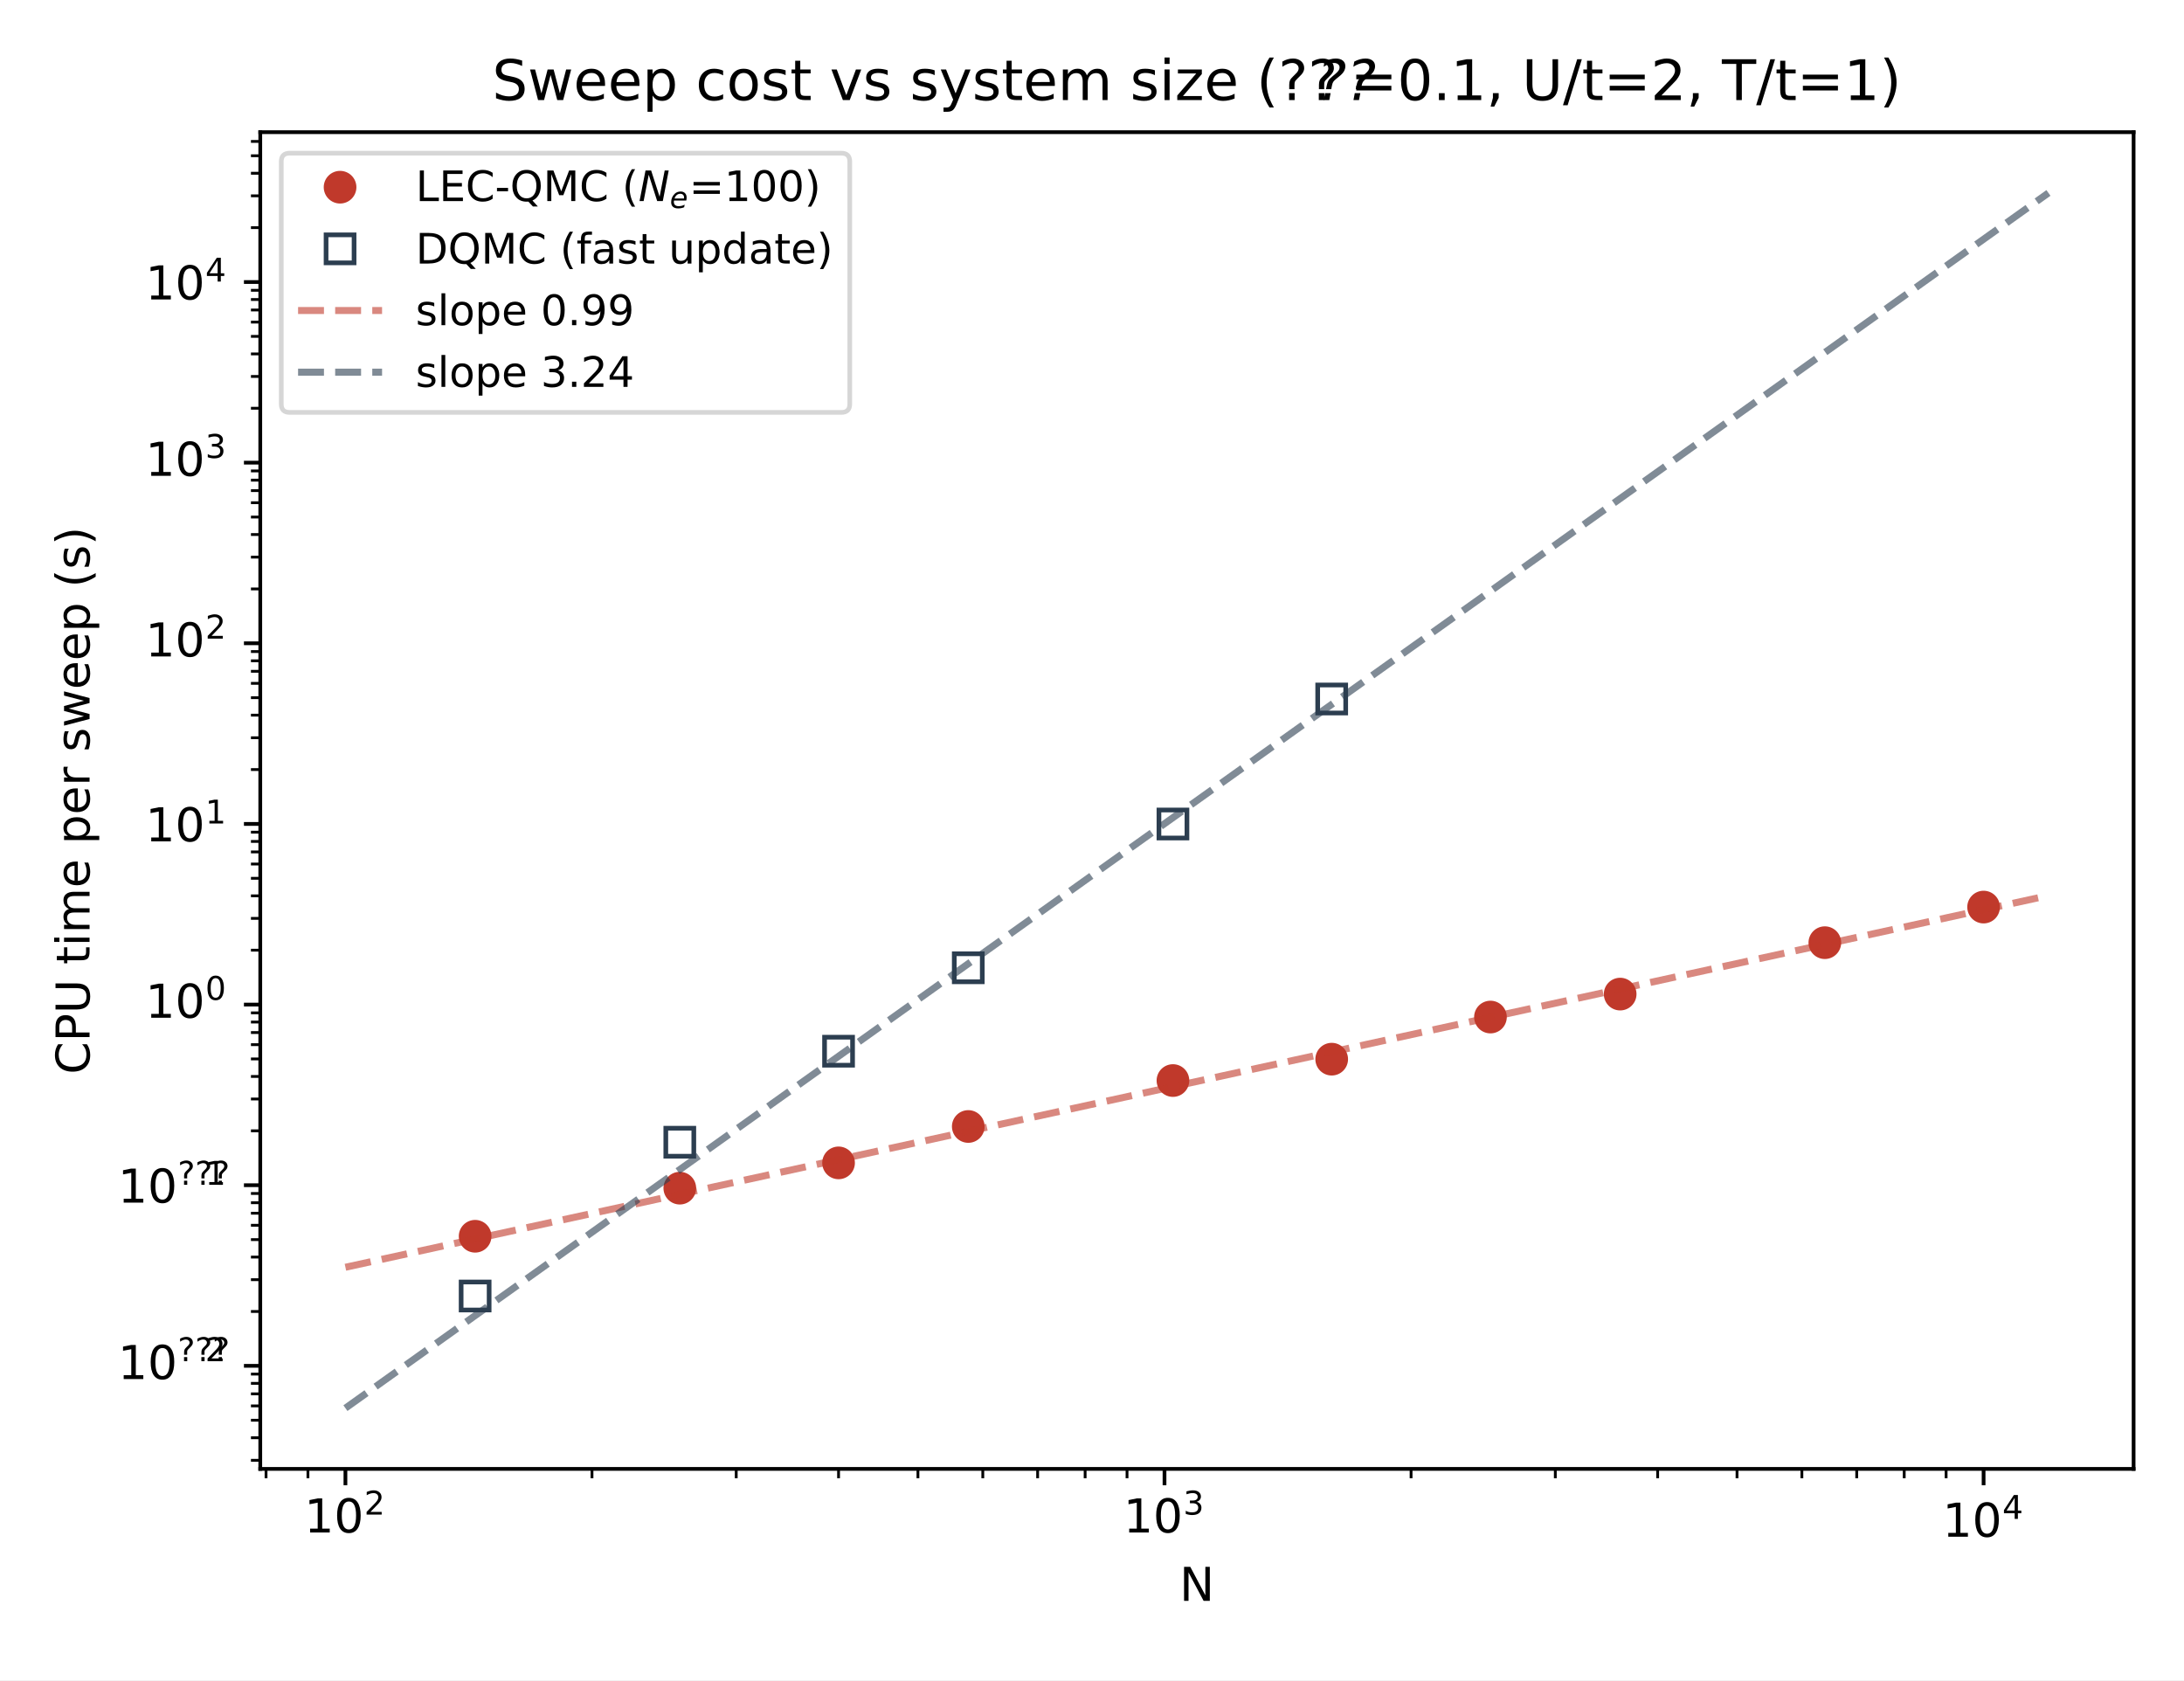
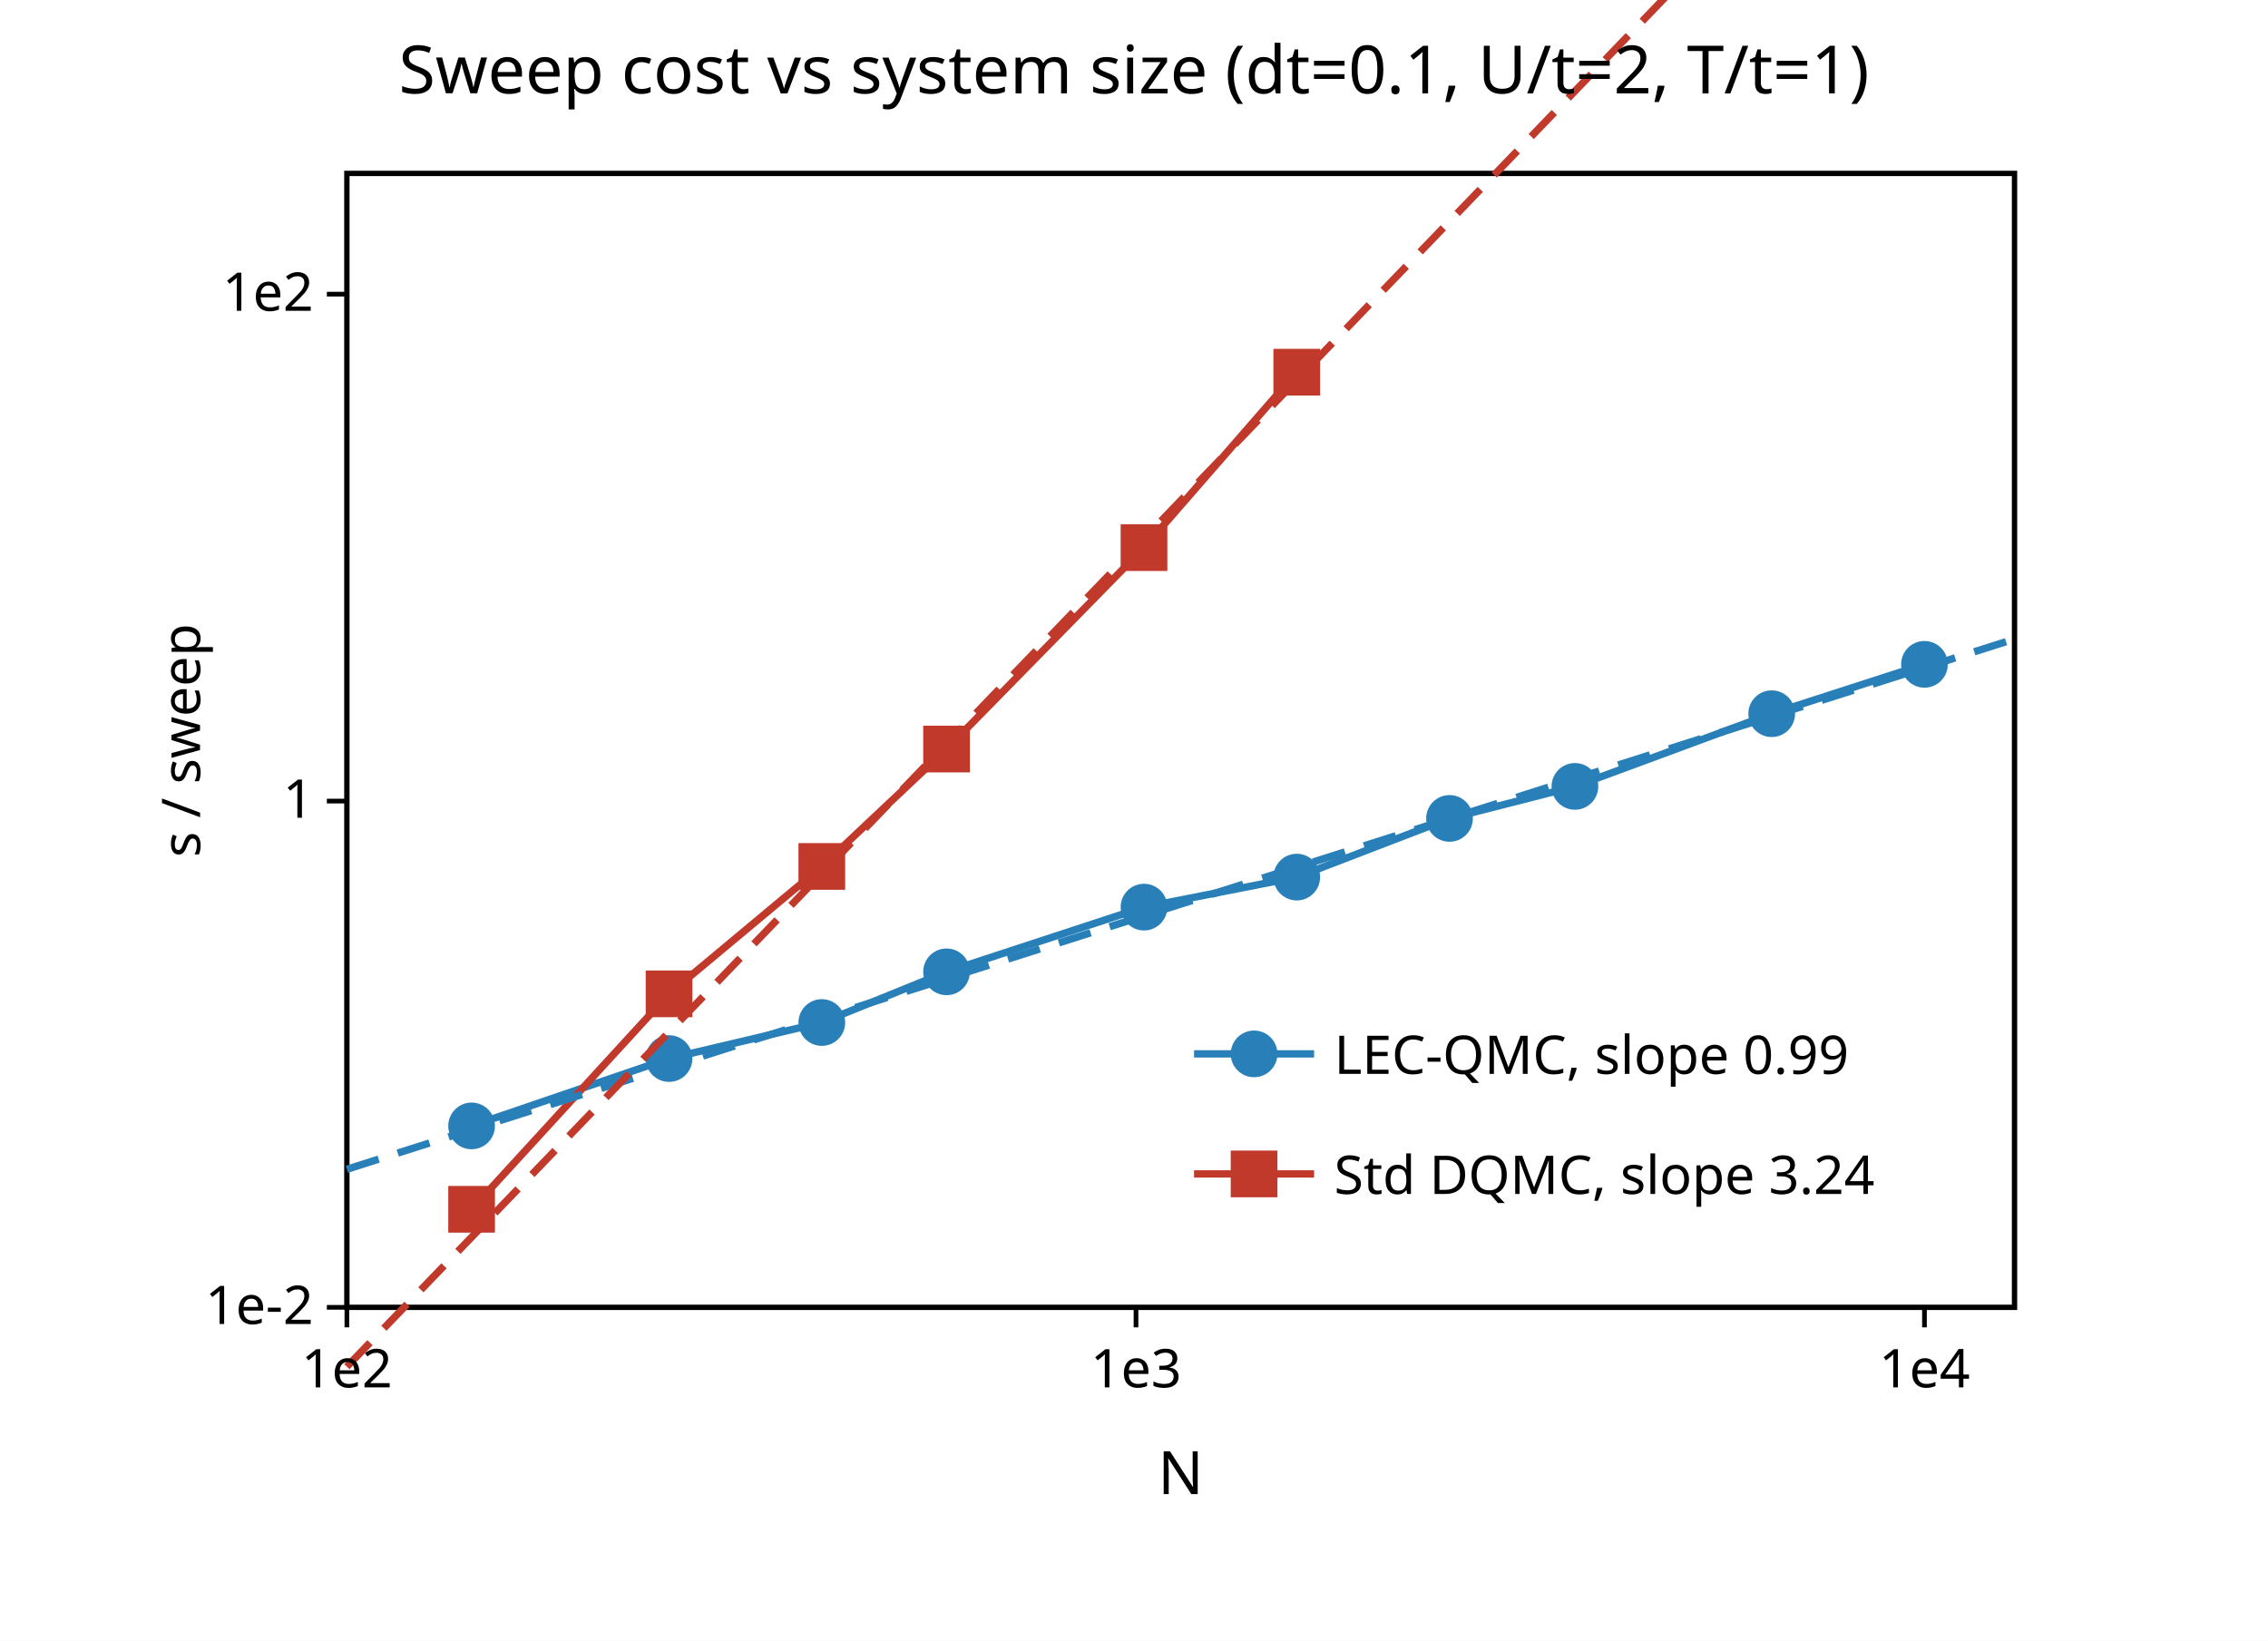
- <svg xmlns="http://www.w3.org/2000/svg" xmlns:xlink="http://www.w3.org/1999/xlink" width="468pt" height="360pt" viewBox="0 0 468 360" version="1.1">
-   <defs>
-     <style type="text/css">*{stroke-linejoin: round; stroke-linecap: butt}</style>
-   </defs>
-   <g id="figure_1">
-     <g id="patch_1">
-       <path d="M 0 360 L 468 360 L 468 0 L 0 0 z " style="fill: #ffffff" />
-     </g>
-     <g id="axes_1">
-       <g id="patch_2">
-         <path d="M 55.772 314.728 L 457.2 314.728 L 457.2 28.32 L 55.772 28.32 z " style="fill: #ffffff" />
-       </g>
-       <g id="matplotlib.axis_1">
-         <g id="xtick_1">
-           <g id="line2d_1">
-             <defs>
-               <path id="mc980678426" d="M 0 0 L 0 3.5 " style="stroke: #000000; stroke-width: 0.8" />
-             </defs>
-             <g>
-               <use xlink:href="#mc980678426" x="74.019" y="314.728" style="stroke: #000000; stroke-width: 0.8" />
-             </g>
-           </g>
-           <g id="text_1">
-             <g transform="translate(65.21878 329.3264)">
-               <text>
-                 <tspan x="0" y="-0.977" style="font-size: 10px; font-family: 'DejaVu Sans'">1</tspan>
-                 <tspan x="6.362" y="-0.977" style="font-size: 10px; font-family: 'DejaVu Sans'">0</tspan>
-                 <tspan x="12.82" y="-4.805" style="font-size: 7px; font-family: 'DejaVu Sans'">2</tspan>
-               </text>
-             </g>
-           </g>
-         </g>
-         <g id="xtick_2">
-           <g id="line2d_2">
-             <g>
-               <use xlink:href="#mc980678426" x="249.537" y="314.728" style="stroke: #000000; stroke-width: 0.8" />
-             </g>
-           </g>
-           <g id="text_2">
-             <g transform="translate(240.7371 329.3264)">
-               <text>
-                 <tspan x="0" y="-0.977" style="font-size: 10px; font-family: 'DejaVu Sans'">1</tspan>
-                 <tspan x="6.362" y="-0.977" style="font-size: 10px; font-family: 'DejaVu Sans'">0</tspan>
-                 <tspan x="12.82" y="-4.805" style="font-size: 7px; font-family: 'DejaVu Sans'">3</tspan>
-               </text>
-             </g>
-           </g>
-         </g>
-         <g id="xtick_3">
-           <g id="line2d_3">
-             <g>
-               <use xlink:href="#mc980678426" x="425.056" y="314.728" style="stroke: #000000; stroke-width: 0.8" />
-             </g>
-           </g>
-           <g id="text_3">
-             <g transform="translate(416.2555 329.3264)">
-               <text>
-                 <tspan x="0" y="-0.064" style="font-size: 10px; font-family: 'DejaVu Sans'">1</tspan>
-                 <tspan x="6.362" y="-0.064" style="font-size: 10px; font-family: 'DejaVu Sans'">0</tspan>
-                 <tspan x="12.82" y="-3.892" style="font-size: 7px; font-family: 'DejaVu Sans'">4</tspan>
-               </text>
-             </g>
-           </g>
-         </g>
-         <g id="xtick_4">
-           <g id="line2d_4">
-             <defs>
-               <path id="mac206bad78" d="M 0 0 L 0 2 " style="stroke: #000000; stroke-width: 0.6" />
-             </defs>
-             <g>
-               <use xlink:href="#mac206bad78" x="57.009" y="314.728" style="stroke: #000000; stroke-width: 0.6" />
-             </g>
-           </g>
-         </g>
-         <g id="xtick_5">
-           <g id="line2d_5">
-             <g>
-               <use xlink:href="#mac206bad78" x="65.987" y="314.728" style="stroke: #000000; stroke-width: 0.6" />
-             </g>
-           </g>
-         </g>
-         <g id="xtick_6">
-           <g id="line2d_6">
-             <g>
-               <use xlink:href="#mac206bad78" x="126.855" y="314.728" style="stroke: #000000; stroke-width: 0.6" />
-             </g>
-           </g>
-         </g>
-         <g id="xtick_7">
-           <g id="line2d_7">
-             <g>
-               <use xlink:href="#mac206bad78" x="157.762" y="314.728" style="stroke: #000000; stroke-width: 0.6" />
-             </g>
-           </g>
-         </g>
-         <g id="xtick_8">
-           <g id="line2d_8">
-             <g>
-               <use xlink:href="#mac206bad78" x="179.691" y="314.728" style="stroke: #000000; stroke-width: 0.6" />
-             </g>
-           </g>
-         </g>
-         <g id="xtick_9">
-           <g id="line2d_9">
-             <g>
-               <use xlink:href="#mac206bad78" x="196.701" y="314.728" style="stroke: #000000; stroke-width: 0.6" />
-             </g>
-           </g>
-         </g>
-         <g id="xtick_10">
-           <g id="line2d_10">
-             <g>
-               <use xlink:href="#mac206bad78" x="210.599" y="314.728" style="stroke: #000000; stroke-width: 0.6" />
-             </g>
-           </g>
-         </g>
-         <g id="xtick_11">
-           <g id="line2d_11">
-             <g>
-               <use xlink:href="#mac206bad78" x="222.349" y="314.728" style="stroke: #000000; stroke-width: 0.6" />
-             </g>
-           </g>
-         </g>
-         <g id="xtick_12">
-           <g id="line2d_12">
-             <g>
-               <use xlink:href="#mac206bad78" x="232.528" y="314.728" style="stroke: #000000; stroke-width: 0.6" />
-             </g>
-           </g>
-         </g>
-         <g id="xtick_13">
-           <g id="line2d_13">
-             <g>
-               <use xlink:href="#mac206bad78" x="241.506" y="314.728" style="stroke: #000000; stroke-width: 0.6" />
-             </g>
-           </g>
-         </g>
-         <g id="xtick_14">
-           <g id="line2d_14">
-             <g>
-               <use xlink:href="#mac206bad78" x="302.373" y="314.728" style="stroke: #000000; stroke-width: 0.6" />
-             </g>
-           </g>
-         </g>
-         <g id="xtick_15">
-           <g id="line2d_15">
-             <g>
-               <use xlink:href="#mac206bad78" x="333.281" y="314.728" style="stroke: #000000; stroke-width: 0.6" />
-             </g>
-           </g>
-         </g>
-         <g id="xtick_16">
-           <g id="line2d_16">
-             <g>
-               <use xlink:href="#mac206bad78" x="355.21" y="314.728" style="stroke: #000000; stroke-width: 0.6" />
-             </g>
-           </g>
-         </g>
-         <g id="xtick_17">
-           <g id="line2d_17">
-             <g>
-               <use xlink:href="#mac206bad78" x="372.219" y="314.728" style="stroke: #000000; stroke-width: 0.6" />
-             </g>
-           </g>
-         </g>
-         <g id="xtick_18">
-           <g id="line2d_18">
-             <g>
-               <use xlink:href="#mac206bad78" x="386.117" y="314.728" style="stroke: #000000; stroke-width: 0.6" />
-             </g>
-           </g>
-         </g>
-         <g id="xtick_19">
-           <g id="line2d_19">
-             <g>
-               <use xlink:href="#mac206bad78" x="397.867" y="314.728" style="stroke: #000000; stroke-width: 0.6" />
-             </g>
-           </g>
-         </g>
-         <g id="xtick_20">
-           <g id="line2d_20">
-             <g>
-               <use xlink:href="#mac206bad78" x="408.046" y="314.728" style="stroke: #000000; stroke-width: 0.6" />
-             </g>
-           </g>
-         </g>
-         <g id="xtick_21">
-           <g id="line2d_21">
-             <g>
-               <use xlink:href="#mac206bad78" x="417.024" y="314.728" style="stroke: #000000; stroke-width: 0.6" />
-             </g>
-           </g>
-         </g>
-         <g id="text_4">
-           <text style="font-size: 10px; font-family: 'DejaVu Sans', 'Bitstream Vera Sans', 'Computer Modern Sans Serif', 'Lucida Grande', 'Verdana', 'Geneva', 'Lucid', 'Arial', 'Helvetica', 'Avant Garde', sans-serif; text-anchor: middle" x="256.486" y="343.005" transform="rotate(-0 256.486 343.0046)">N</text>
-         </g>
-       </g>
-       <g id="matplotlib.axis_2">
-         <g id="ytick_1">
-           <g id="line2d_22">
-             <defs>
-               <path id="mfe2aa810fe" d="M 0 0 L -3.5 0 " style="stroke: #000000; stroke-width: 0.8" />
-             </defs>
-             <g>
-               <use xlink:href="#mfe2aa810fe" x="55.772" y="292.648" style="stroke: #000000; stroke-width: 0.8" />
-             </g>
-           </g>
-           <g id="text_5">
-             <g transform="translate(25.27205 296.4474)">
-               <text>
-                 <tspan x="0" y="-0.977" style="font-size: 10px; font-family: 'DejaVu Sans'">1</tspan>
-                 <tspan x="6.362" y="-0.977" style="font-size: 10px; font-family: 'DejaVu Sans'">0</tspan>
-                 <tspan x="12.82" y="-4.805" style="font-size: 7px; font-family: 'DejaVu Sans'">???</tspan>
-                 <tspan x="18.686" y="-4.805" style="font-size: 7px; font-family: 'DejaVu Sans'">2</tspan>
-               </text>
-             </g>
-           </g>
-         </g>
-         <g id="ytick_2">
-           <g id="line2d_23">
-             <g>
-               <use xlink:href="#mfe2aa810fe" x="55.772" y="253.944" style="stroke: #000000; stroke-width: 0.8" />
-             </g>
-           </g>
-           <g id="text_6">
-             <g transform="translate(25.27205 257.7435)">
-               <text>
-                 <tspan x="0" y="-0.064" style="font-size: 10px; font-family: 'DejaVu Sans'">1</tspan>
-                 <tspan x="6.362" y="-0.064" style="font-size: 10px; font-family: 'DejaVu Sans'">0</tspan>
-                 <tspan x="12.82" y="-3.892" style="font-size: 7px; font-family: 'DejaVu Sans'">???</tspan>
-                 <tspan x="18.686" y="-3.892" style="font-size: 7px; font-family: 'DejaVu Sans'">1</tspan>
-               </text>
-             </g>
-           </g>
-         </g>
-         <g id="ytick_3">
-           <g id="line2d_24">
-             <g>
-               <use xlink:href="#mfe2aa810fe" x="55.772" y="215.24" style="stroke: #000000; stroke-width: 0.8" />
-             </g>
-           </g>
-           <g id="text_7">
-             <g transform="translate(31.17205 219.0395)">
-               <text>
-                 <tspan x="0" y="-0.977" style="font-size: 10px; font-family: 'DejaVu Sans'">1</tspan>
-                 <tspan x="6.362" y="-0.977" style="font-size: 10px; font-family: 'DejaVu Sans'">0</tspan>
-                 <tspan x="12.82" y="-4.805" style="font-size: 7px; font-family: 'DejaVu Sans'">0</tspan>
-               </text>
-             </g>
-           </g>
-         </g>
-         <g id="ytick_4">
-           <g id="line2d_25">
-             <g>
-               <use xlink:href="#mfe2aa810fe" x="55.772" y="176.536" style="stroke: #000000; stroke-width: 0.8" />
-             </g>
-           </g>
-           <g id="text_8">
-             <g transform="translate(31.17205 180.3356)">
-               <text>
-                 <tspan x="0" y="-0.064" style="font-size: 10px; font-family: 'DejaVu Sans'">1</tspan>
-                 <tspan x="6.362" y="-0.064" style="font-size: 10px; font-family: 'DejaVu Sans'">0</tspan>
-                 <tspan x="12.82" y="-3.892" style="font-size: 7px; font-family: 'DejaVu Sans'">1</tspan>
-               </text>
-             </g>
-           </g>
-         </g>
-         <g id="ytick_5">
-           <g id="line2d_26">
-             <g>
-               <use xlink:href="#mfe2aa810fe" x="55.772" y="137.832" style="stroke: #000000; stroke-width: 0.8" />
-             </g>
-           </g>
-           <g id="text_9">
-             <g transform="translate(31.17205 141.6316)">
-               <text>
-                 <tspan x="0" y="-0.977" style="font-size: 10px; font-family: 'DejaVu Sans'">1</tspan>
-                 <tspan x="6.362" y="-0.977" style="font-size: 10px; font-family: 'DejaVu Sans'">0</tspan>
-                 <tspan x="12.82" y="-4.805" style="font-size: 7px; font-family: 'DejaVu Sans'">2</tspan>
-               </text>
-             </g>
-           </g>
-         </g>
-         <g id="ytick_6">
-           <g id="line2d_27">
-             <g>
-               <use xlink:href="#mfe2aa810fe" x="55.772" y="99.128" style="stroke: #000000; stroke-width: 0.8" />
-             </g>
-           </g>
-           <g id="text_10">
-             <g transform="translate(31.17205 102.9277)">
-               <text>
-                 <tspan x="0" y="-0.977" style="font-size: 10px; font-family: 'DejaVu Sans'">1</tspan>
-                 <tspan x="6.362" y="-0.977" style="font-size: 10px; font-family: 'DejaVu Sans'">0</tspan>
-                 <tspan x="12.82" y="-4.805" style="font-size: 7px; font-family: 'DejaVu Sans'">3</tspan>
-               </text>
-             </g>
-           </g>
-         </g>
-         <g id="ytick_7">
-           <g id="line2d_28">
-             <g>
-               <use xlink:href="#mfe2aa810fe" x="55.772" y="60.425" style="stroke: #000000; stroke-width: 0.8" />
-             </g>
-           </g>
-           <g id="text_11">
-             <g transform="translate(31.17205 64.22375)">
-               <text>
-                 <tspan x="0" y="-0.064" style="font-size: 10px; font-family: 'DejaVu Sans'">1</tspan>
-                 <tspan x="6.362" y="-0.064" style="font-size: 10px; font-family: 'DejaVu Sans'">0</tspan>
-                 <tspan x="12.82" y="-3.892" style="font-size: 7px; font-family: 'DejaVu Sans'">4</tspan>
-               </text>
-             </g>
-           </g>
-         </g>
-         <g id="ytick_8">
-           <g id="line2d_29">
-             <defs>
-               <path id="m478b83b3a3" d="M 0 0 L -2 0 " style="stroke: #000000; stroke-width: 0.6" />
-             </defs>
-             <g>
-               <use xlink:href="#m478b83b3a3" x="55.772" y="312.886" style="stroke: #000000; stroke-width: 0.6" />
-             </g>
-           </g>
-         </g>
-         <g id="ytick_9">
-           <g id="line2d_30">
-             <g>
-               <use xlink:href="#m478b83b3a3" x="55.772" y="308.05" style="stroke: #000000; stroke-width: 0.6" />
-             </g>
-           </g>
-         </g>
-         <g id="ytick_10">
-           <g id="line2d_31">
-             <g>
-               <use xlink:href="#m478b83b3a3" x="55.772" y="304.299" style="stroke: #000000; stroke-width: 0.6" />
-             </g>
-           </g>
-         </g>
-         <g id="ytick_11">
-           <g id="line2d_32">
-             <g>
-               <use xlink:href="#m478b83b3a3" x="55.772" y="301.235" style="stroke: #000000; stroke-width: 0.6" />
-             </g>
-           </g>
-         </g>
-         <g id="ytick_12">
-           <g id="line2d_33">
-             <g>
-               <use xlink:href="#m478b83b3a3" x="55.772" y="298.644" style="stroke: #000000; stroke-width: 0.6" />
-             </g>
-           </g>
-         </g>
-         <g id="ytick_13">
-           <g id="line2d_34">
-             <g>
-               <use xlink:href="#m478b83b3a3" x="55.772" y="296.399" style="stroke: #000000; stroke-width: 0.6" />
-             </g>
-           </g>
-         </g>
-         <g id="ytick_14">
-           <g id="line2d_35">
-             <g>
-               <use xlink:href="#m478b83b3a3" x="55.772" y="294.419" style="stroke: #000000; stroke-width: 0.6" />
-             </g>
-           </g>
-         </g>
-         <g id="ytick_15">
-           <g id="line2d_36">
-             <g>
-               <use xlink:href="#m478b83b3a3" x="55.772" y="280.997" style="stroke: #000000; stroke-width: 0.6" />
-             </g>
-           </g>
-         </g>
-         <g id="ytick_16">
-           <g id="line2d_37">
-             <g>
-               <use xlink:href="#m478b83b3a3" x="55.772" y="274.182" style="stroke: #000000; stroke-width: 0.6" />
-             </g>
-           </g>
-         </g>
-         <g id="ytick_17">
-           <g id="line2d_38">
-             <g>
-               <use xlink:href="#m478b83b3a3" x="55.772" y="269.346" style="stroke: #000000; stroke-width: 0.6" />
-             </g>
-           </g>
-         </g>
-         <g id="ytick_18">
-           <g id="line2d_39">
-             <g>
-               <use xlink:href="#m478b83b3a3" x="55.772" y="265.595" style="stroke: #000000; stroke-width: 0.6" />
-             </g>
-           </g>
-         </g>
-         <g id="ytick_19">
-           <g id="line2d_40">
-             <g>
-               <use xlink:href="#m478b83b3a3" x="55.772" y="262.531" style="stroke: #000000; stroke-width: 0.6" />
-             </g>
-           </g>
-         </g>
-         <g id="ytick_20">
-           <g id="line2d_41">
-             <g>
-               <use xlink:href="#m478b83b3a3" x="55.772" y="259.94" style="stroke: #000000; stroke-width: 0.6" />
-             </g>
-           </g>
-         </g>
-         <g id="ytick_21">
-           <g id="line2d_42">
-             <g>
-               <use xlink:href="#m478b83b3a3" x="55.772" y="257.695" style="stroke: #000000; stroke-width: 0.6" />
-             </g>
-           </g>
-         </g>
-         <g id="ytick_22">
-           <g id="line2d_43">
-             <g>
-               <use xlink:href="#m478b83b3a3" x="55.772" y="255.715" style="stroke: #000000; stroke-width: 0.6" />
-             </g>
-           </g>
-         </g>
-         <g id="ytick_23">
-           <g id="line2d_44">
-             <g>
-               <use xlink:href="#m478b83b3a3" x="55.772" y="242.293" style="stroke: #000000; stroke-width: 0.6" />
-             </g>
-           </g>
-         </g>
-         <g id="ytick_24">
-           <g id="line2d_45">
-             <g>
-               <use xlink:href="#m478b83b3a3" x="55.772" y="235.478" style="stroke: #000000; stroke-width: 0.6" />
-             </g>
-           </g>
-         </g>
-         <g id="ytick_25">
-           <g id="line2d_46">
-             <g>
-               <use xlink:href="#m478b83b3a3" x="55.772" y="230.642" style="stroke: #000000; stroke-width: 0.6" />
-             </g>
-           </g>
-         </g>
-         <g id="ytick_26">
-           <g id="line2d_47">
-             <g>
-               <use xlink:href="#m478b83b3a3" x="55.772" y="226.891" style="stroke: #000000; stroke-width: 0.6" />
-             </g>
-           </g>
-         </g>
-         <g id="ytick_27">
-           <g id="line2d_48">
-             <g>
-               <use xlink:href="#m478b83b3a3" x="55.772" y="223.827" style="stroke: #000000; stroke-width: 0.6" />
-             </g>
-           </g>
-         </g>
-         <g id="ytick_28">
-           <g id="line2d_49">
-             <g>
-               <use xlink:href="#m478b83b3a3" x="55.772" y="221.236" style="stroke: #000000; stroke-width: 0.6" />
-             </g>
-           </g>
-         </g>
-         <g id="ytick_29">
-           <g id="line2d_50">
-             <g>
-               <use xlink:href="#m478b83b3a3" x="55.772" y="218.991" style="stroke: #000000; stroke-width: 0.6" />
-             </g>
-           </g>
-         </g>
-         <g id="ytick_30">
-           <g id="line2d_51">
-             <g>
-               <use xlink:href="#m478b83b3a3" x="55.772" y="217.011" style="stroke: #000000; stroke-width: 0.6" />
-             </g>
-           </g>
-         </g>
-         <g id="ytick_31">
-           <g id="line2d_52">
-             <g>
-               <use xlink:href="#m478b83b3a3" x="55.772" y="203.589" style="stroke: #000000; stroke-width: 0.6" />
-             </g>
-           </g>
-         </g>
-         <g id="ytick_32">
-           <g id="line2d_53">
-             <g>
-               <use xlink:href="#m478b83b3a3" x="55.772" y="196.774" style="stroke: #000000; stroke-width: 0.6" />
-             </g>
-           </g>
-         </g>
-         <g id="ytick_33">
-           <g id="line2d_54">
-             <g>
-               <use xlink:href="#m478b83b3a3" x="55.772" y="191.938" style="stroke: #000000; stroke-width: 0.6" />
-             </g>
-           </g>
-         </g>
-         <g id="ytick_34">
-           <g id="line2d_55">
-             <g>
-               <use xlink:href="#m478b83b3a3" x="55.772" y="188.187" style="stroke: #000000; stroke-width: 0.6" />
-             </g>
-           </g>
-         </g>
-         <g id="ytick_35">
-           <g id="line2d_56">
-             <g>
-               <use xlink:href="#m478b83b3a3" x="55.772" y="185.123" style="stroke: #000000; stroke-width: 0.6" />
-             </g>
-           </g>
-         </g>
-         <g id="ytick_36">
-           <g id="line2d_57">
-             <g>
-               <use xlink:href="#m478b83b3a3" x="55.772" y="182.532" style="stroke: #000000; stroke-width: 0.6" />
-             </g>
-           </g>
-         </g>
-         <g id="ytick_37">
-           <g id="line2d_58">
-             <g>
-               <use xlink:href="#m478b83b3a3" x="55.772" y="180.287" style="stroke: #000000; stroke-width: 0.6" />
-             </g>
-           </g>
-         </g>
-         <g id="ytick_38">
-           <g id="line2d_59">
-             <g>
-               <use xlink:href="#m478b83b3a3" x="55.772" y="178.307" style="stroke: #000000; stroke-width: 0.6" />
-             </g>
-           </g>
-         </g>
-         <g id="ytick_39">
-           <g id="line2d_60">
-             <g>
-               <use xlink:href="#m478b83b3a3" x="55.772" y="164.885" style="stroke: #000000; stroke-width: 0.6" />
-             </g>
-           </g>
-         </g>
-         <g id="ytick_40">
-           <g id="line2d_61">
-             <g>
-               <use xlink:href="#m478b83b3a3" x="55.772" y="158.07" style="stroke: #000000; stroke-width: 0.6" />
-             </g>
-           </g>
-         </g>
-         <g id="ytick_41">
-           <g id="line2d_62">
-             <g>
-               <use xlink:href="#m478b83b3a3" x="55.772" y="153.234" style="stroke: #000000; stroke-width: 0.6" />
-             </g>
-           </g>
-         </g>
-         <g id="ytick_42">
-           <g id="line2d_63">
-             <g>
-               <use xlink:href="#m478b83b3a3" x="55.772" y="149.483" style="stroke: #000000; stroke-width: 0.6" />
-             </g>
-           </g>
-         </g>
-         <g id="ytick_43">
-           <g id="line2d_64">
-             <g>
-               <use xlink:href="#m478b83b3a3" x="55.772" y="146.419" style="stroke: #000000; stroke-width: 0.6" />
-             </g>
-           </g>
-         </g>
-         <g id="ytick_44">
-           <g id="line2d_65">
-             <g>
-               <use xlink:href="#m478b83b3a3" x="55.772" y="143.828" style="stroke: #000000; stroke-width: 0.6" />
-             </g>
-           </g>
-         </g>
-         <g id="ytick_45">
-           <g id="line2d_66">
-             <g>
-               <use xlink:href="#m478b83b3a3" x="55.772" y="141.583" style="stroke: #000000; stroke-width: 0.6" />
-             </g>
-           </g>
-         </g>
-         <g id="ytick_46">
-           <g id="line2d_67">
-             <g>
-               <use xlink:href="#m478b83b3a3" x="55.772" y="139.603" style="stroke: #000000; stroke-width: 0.6" />
-             </g>
-           </g>
-         </g>
-         <g id="ytick_47">
-           <g id="line2d_68">
-             <g>
-               <use xlink:href="#m478b83b3a3" x="55.772" y="126.181" style="stroke: #000000; stroke-width: 0.6" />
-             </g>
-           </g>
-         </g>
-         <g id="ytick_48">
-           <g id="line2d_69">
-             <g>
-               <use xlink:href="#m478b83b3a3" x="55.772" y="119.366" style="stroke: #000000; stroke-width: 0.6" />
-             </g>
-           </g>
-         </g>
-         <g id="ytick_49">
-           <g id="line2d_70">
-             <g>
-               <use xlink:href="#m478b83b3a3" x="55.772" y="114.53" style="stroke: #000000; stroke-width: 0.6" />
-             </g>
-           </g>
-         </g>
-         <g id="ytick_50">
-           <g id="line2d_71">
-             <g>
-               <use xlink:href="#m478b83b3a3" x="55.772" y="110.78" style="stroke: #000000; stroke-width: 0.6" />
-             </g>
-           </g>
-         </g>
-         <g id="ytick_51">
-           <g id="line2d_72">
-             <g>
-               <use xlink:href="#m478b83b3a3" x="55.772" y="107.715" style="stroke: #000000; stroke-width: 0.6" />
-             </g>
-           </g>
-         </g>
-         <g id="ytick_52">
-           <g id="line2d_73">
-             <g>
-               <use xlink:href="#m478b83b3a3" x="55.772" y="105.124" style="stroke: #000000; stroke-width: 0.6" />
-             </g>
-           </g>
-         </g>
-         <g id="ytick_53">
-           <g id="line2d_74">
-             <g>
-               <use xlink:href="#m478b83b3a3" x="55.772" y="102.879" style="stroke: #000000; stroke-width: 0.6" />
-             </g>
-           </g>
-         </g>
-         <g id="ytick_54">
-           <g id="line2d_75">
-             <g>
-               <use xlink:href="#m478b83b3a3" x="55.772" y="100.899" style="stroke: #000000; stroke-width: 0.6" />
-             </g>
-           </g>
-         </g>
-         <g id="ytick_55">
-           <g id="line2d_76">
-             <g>
-               <use xlink:href="#m478b83b3a3" x="55.772" y="87.477" style="stroke: #000000; stroke-width: 0.6" />
-             </g>
-           </g>
-         </g>
-         <g id="ytick_56">
-           <g id="line2d_77">
-             <g>
-               <use xlink:href="#m478b83b3a3" x="55.772" y="80.662" style="stroke: #000000; stroke-width: 0.6" />
-             </g>
-           </g>
-         </g>
-         <g id="ytick_57">
-           <g id="line2d_78">
-             <g>
-               <use xlink:href="#m478b83b3a3" x="55.772" y="75.826" style="stroke: #000000; stroke-width: 0.6" />
-             </g>
-           </g>
-         </g>
-         <g id="ytick_58">
-           <g id="line2d_79">
-             <g>
-               <use xlink:href="#m478b83b3a3" x="55.772" y="72.076" style="stroke: #000000; stroke-width: 0.6" />
-             </g>
-           </g>
-         </g>
-         <g id="ytick_59">
-           <g id="line2d_80">
-             <g>
-               <use xlink:href="#m478b83b3a3" x="55.772" y="69.011" style="stroke: #000000; stroke-width: 0.6" />
-             </g>
-           </g>
-         </g>
-         <g id="ytick_60">
-           <g id="line2d_81">
-             <g>
-               <use xlink:href="#m478b83b3a3" x="55.772" y="66.42" style="stroke: #000000; stroke-width: 0.6" />
-             </g>
-           </g>
-         </g>
-         <g id="ytick_61">
-           <g id="line2d_82">
-             <g>
-               <use xlink:href="#m478b83b3a3" x="55.772" y="64.175" style="stroke: #000000; stroke-width: 0.6" />
-             </g>
-           </g>
-         </g>
-         <g id="ytick_62">
-           <g id="line2d_83">
-             <g>
-               <use xlink:href="#m478b83b3a3" x="55.772" y="62.196" style="stroke: #000000; stroke-width: 0.6" />
-             </g>
-           </g>
-         </g>
-         <g id="ytick_63">
-           <g id="line2d_84">
-             <g>
-               <use xlink:href="#m478b83b3a3" x="55.772" y="48.773" style="stroke: #000000; stroke-width: 0.6" />
-             </g>
-           </g>
-         </g>
-         <g id="ytick_64">
-           <g id="line2d_85">
-             <g>
-               <use xlink:href="#m478b83b3a3" x="55.772" y="41.958" style="stroke: #000000; stroke-width: 0.6" />
-             </g>
-           </g>
-         </g>
-         <g id="ytick_65">
-           <g id="line2d_86">
-             <g>
-               <use xlink:href="#m478b83b3a3" x="55.772" y="37.122" style="stroke: #000000; stroke-width: 0.6" />
-             </g>
-           </g>
-         </g>
-         <g id="ytick_66">
-           <g id="line2d_87">
-             <g>
-               <use xlink:href="#m478b83b3a3" x="55.772" y="33.372" style="stroke: #000000; stroke-width: 0.6" />
-             </g>
-           </g>
-         </g>
-         <g id="ytick_67">
-           <g id="line2d_88">
-             <g>
-               <use xlink:href="#m478b83b3a3" x="55.772" y="30.307" style="stroke: #000000; stroke-width: 0.6" />
-             </g>
-           </g>
-         </g>
-         <g id="text_12">
-           <text style="font-size: 10px; font-family: 'DejaVu Sans', 'Bitstream Vera Sans', 'Computer Modern Sans Serif', 'Lucida Grande', 'Verdana', 'Geneva', 'Lucid', 'Arial', 'Helvetica', 'Avant Garde', sans-serif; text-anchor: middle" x="19.192" y="171.524" transform="rotate(-90 19.19237 171.524)">CPU time per sweep (s)</text>
-         </g>
-       </g>
-       <g id="line2d_89">
-         <defs>
-           <path id="mf468d18840" d="M 0 3 C 0.796 3 1.559 2.684 2.121 2.121 C 2.684 1.559 3 0.796 3 0 C 3 -0.796 2.684 -1.559 2.121 -2.121 C 1.559 -2.684 0.796 -3 0 -3 C -0.796 -3 -1.559 -2.684 -2.121 -2.121 C -2.684 -1.559 -3 -0.796 -3 0 C -3 0.796 -2.684 1.559 -2.121 2.121 C -1.559 2.684 -0.796 3 0 3 z " style="stroke: #c0392b" />
-         </defs>
-         <g clip-path="url(#p09df989e09)">
-           <use xlink:href="#mf468d18840" x="101.814" y="264.882" style="fill: #c0392b; stroke: #c0392b" />
-           <use xlink:href="#mf468d18840" x="145.672" y="254.577" style="fill: #c0392b; stroke: #c0392b" />
-           <use xlink:href="#mf468d18840" x="179.691" y="249.159" style="fill: #c0392b; stroke: #c0392b" />
-           <use xlink:href="#mf468d18840" x="207.487" y="241.362" style="fill: #c0392b; stroke: #c0392b" />
-           <use xlink:href="#mf468d18840" x="251.345" y="231.519" style="fill: #c0392b; stroke: #c0392b" />
-           <use xlink:href="#mf468d18840" x="285.364" y="226.939" style="fill: #c0392b; stroke: #c0392b" />
-           <use xlink:href="#mf468d18840" x="319.383" y="217.914" style="fill: #c0392b; stroke: #c0392b" />
-           <use xlink:href="#mf468d18840" x="347.178" y="212.995" style="fill: #c0392b; stroke: #c0392b" />
-           <use xlink:href="#mf468d18840" x="391.037" y="201.979" style="fill: #c0392b; stroke: #c0392b" />
-           <use xlink:href="#mf468d18840" x="425.056" y="194.351" style="fill: #c0392b; stroke: #c0392b" />
-         </g>
-       </g>
-       <g id="line2d_90">
-         <defs>
-           <path id="md7781844ce" d="M -3 3 L 3 3 L 3 -3 L -3 -3 z " style="stroke: #2c3e50; stroke-linejoin: miter" />
-         </defs>
-         <g clip-path="url(#p09df989e09)">
-           <use xlink:href="#md7781844ce" x="101.814" y="277.684" style="fill-opacity: 0; stroke: #2c3e50; stroke-linejoin: miter" />
-           <use xlink:href="#md7781844ce" x="145.672" y="244.733" style="fill-opacity: 0; stroke: #2c3e50; stroke-linejoin: miter" />
-           <use xlink:href="#md7781844ce" x="179.691" y="225.233" style="fill-opacity: 0; stroke: #2c3e50; stroke-linejoin: miter" />
-           <use xlink:href="#md7781844ce" x="207.487" y="207.357" style="fill-opacity: 0; stroke: #2c3e50; stroke-linejoin: miter" />
-           <use xlink:href="#md7781844ce" x="251.345" y="176.553" style="fill-opacity: 0; stroke: #2c3e50; stroke-linejoin: miter" />
-           <use xlink:href="#md7781844ce" x="285.364" y="149.768" style="fill-opacity: 0; stroke: #2c3e50; stroke-linejoin: miter" />
-         </g>
-       </g>
-       <g id="line2d_91">
-         <path d="M 74.019 271.525 L 438.953 191.88 " clip-path="url(#p09df989e09)" style="fill: none; stroke-dasharray: 5.55,2.4; stroke-dashoffset: 0; stroke: #c0392b; stroke-opacity: 0.6; stroke-width: 1.5" />
-       </g>
-       <g id="line2d_92">
-         <path d="M 74.019 301.709 L 438.953 41.339 " clip-path="url(#p09df989e09)" style="fill: none; stroke-dasharray: 5.55,2.4; stroke-dashoffset: 0; stroke: #2c3e50; stroke-opacity: 0.6; stroke-width: 1.5" />
-       </g>
-       <g id="patch_3">
-         <path d="M 55.772 314.728 L 55.772 28.32 " style="fill: none; stroke: #000000; stroke-width: 0.8; stroke-linejoin: miter; stroke-linecap: square" />
-       </g>
-       <g id="patch_4">
-         <path d="M 457.2 314.728 L 457.2 28.32 " style="fill: none; stroke: #000000; stroke-width: 0.8; stroke-linejoin: miter; stroke-linecap: square" />
-       </g>
-       <g id="patch_5">
-         <path d="M 55.772 314.728 L 457.2 314.728 " style="fill: none; stroke: #000000; stroke-width: 0.8; stroke-linejoin: miter; stroke-linecap: square" />
-       </g>
-       <g id="patch_6">
-         <path d="M 55.772 28.32 L 457.2 28.32 " style="fill: none; stroke: #000000; stroke-width: 0.8; stroke-linejoin: miter; stroke-linecap: square" />
-       </g>
-       <g id="text_13">
-         <g transform="translate(105.466 22.32)">
-           <text>
-             <tspan x="0" y="-0.875" style="font-size: 12px; font-family: 'DejaVu Sans'">S</tspan>
-             <tspan x="7.617" y="-0.875" style="font-size: 12px; font-family: 'DejaVu Sans'">w</tspan>
-             <tspan x="17.432" y="-0.875" style="font-size: 12px; font-family: 'DejaVu Sans'">e</tspan>
-             <tspan x="24.814" y="-0.875" style="font-size: 12px; font-family: 'DejaVu Sans'">e</tspan>
-             <tspan x="32.197" y="-0.875" style="font-size: 12px; font-family: 'DejaVu Sans'">p</tspan>
-             <tspan x="39.814" y="-0.875" style="font-size: 12px; font-family: 'DejaVu Sans'" />
-             <tspan x="43.629" y="-0.875" style="font-size: 12px; font-family: 'DejaVu Sans'">c</tspan>
-             <tspan x="50.227" y="-0.875" style="font-size: 12px; font-family: 'DejaVu Sans'">o</tspan>
-             <tspan x="57.568" y="-0.875" style="font-size: 12px; font-family: 'DejaVu Sans'">s</tspan>
-             <tspan x="63.82" y="-0.875" style="font-size: 12px; font-family: 'DejaVu Sans'">t</tspan>
-             <tspan x="68.525" y="-0.875" style="font-size: 12px; font-family: 'DejaVu Sans'" />
-             <tspan x="72.34" y="-0.875" style="font-size: 12px; font-family: 'DejaVu Sans'">v</tspan>
-             <tspan x="79.441" y="-0.875" style="font-size: 12px; font-family: 'DejaVu Sans'">s</tspan>
-             <tspan x="85.693" y="-0.875" style="font-size: 12px; font-family: 'DejaVu Sans'" />
-             <tspan x="89.508" y="-0.875" style="font-size: 12px; font-family: 'DejaVu Sans'">s</tspan>
-             <tspan x="95.76" y="-0.875" style="font-size: 12px; font-family: 'DejaVu Sans'">y</tspan>
-             <tspan x="102.861" y="-0.875" style="font-size: 12px; font-family: 'DejaVu Sans'">s</tspan>
-             <tspan x="109.113" y="-0.875" style="font-size: 12px; font-family: 'DejaVu Sans'">t</tspan>
-             <tspan x="113.818" y="-0.875" style="font-size: 12px; font-family: 'DejaVu Sans'">e</tspan>
-             <tspan x="121.201" y="-0.875" style="font-size: 12px; font-family: 'DejaVu Sans'">m</tspan>
-             <tspan x="132.891" y="-0.875" style="font-size: 12px; font-family: 'DejaVu Sans'" />
-             <tspan x="136.705" y="-0.875" style="font-size: 12px; font-family: 'DejaVu Sans'">s</tspan>
-             <tspan x="142.957" y="-0.875" style="font-size: 12px; font-family: 'DejaVu Sans'">i</tspan>
-             <tspan x="146.291" y="-0.875" style="font-size: 12px; font-family: 'DejaVu Sans'">z</tspan>
-             <tspan x="152.59" y="-0.875" style="font-size: 12px; font-family: 'DejaVu Sans'">e</tspan>
-             <tspan x="159.973" y="-0.875" style="font-size: 12px; font-family: 'DejaVu Sans'" />
-             <tspan x="163.787" y="-0.875" style="font-size: 12px; font-family: 'DejaVu Sans'">(</tspan>
-             <tspan x="168.469" y="-0.875" style="font-size: 12px; font-family: 'DejaVu Sans'">??</tspan>
-             <tspan x="183.902" y="-0.875" style="font-size: 12px; font-family: 'DejaVu Sans'">=</tspan>
-             <tspan x="193.957" y="-0.875" style="font-size: 12px; font-family: 'DejaVu Sans'">0</tspan>
-             <tspan x="201.592" y="-0.875" style="font-size: 12px; font-family: 'DejaVu Sans'">.</tspan>
-             <tspan x="205.406" y="-0.875" style="font-size: 12px; font-family: 'DejaVu Sans'">1</tspan>
-             <tspan x="213.041" y="-0.875" style="font-size: 12px; font-family: 'DejaVu Sans'">,</tspan>
-             <tspan x="216.855" y="-0.875" style="font-size: 12px; font-family: 'DejaVu Sans'" />
-             <tspan x="220.67" y="-0.875" style="font-size: 12px; font-family: 'DejaVu Sans'">U</tspan>
-             <tspan x="229.453" y="-0.875" style="font-size: 12px; font-family: 'DejaVu Sans'">/</tspan>
-             <tspan x="233.496" y="-0.875" style="font-size: 12px; font-family: 'DejaVu Sans'">t</tspan>
-             <tspan x="238.201" y="-0.875" style="font-size: 12px; font-family: 'DejaVu Sans'">=</tspan>
-             <tspan x="248.256" y="-0.875" style="font-size: 12px; font-family: 'DejaVu Sans'">2</tspan>
-             <tspan x="255.891" y="-0.875" style="font-size: 12px; font-family: 'DejaVu Sans'">,</tspan>
-             <tspan x="259.705" y="-0.875" style="font-size: 12px; font-family: 'DejaVu Sans'" />
-             <tspan x="263.52" y="-0.875" style="font-size: 12px; font-family: 'DejaVu Sans'">T</tspan>
-             <tspan x="270.85" y="-0.875" style="font-size: 12px; font-family: 'DejaVu Sans'">/</tspan>
-             <tspan x="274.893" y="-0.875" style="font-size: 12px; font-family: 'DejaVu Sans'">t</tspan>
-             <tspan x="279.598" y="-0.875" style="font-size: 12px; font-family: 'DejaVu Sans'">=</tspan>
-             <tspan x="289.652" y="-0.875" style="font-size: 12px; font-family: 'DejaVu Sans'">1</tspan>
-             <tspan x="297.287" y="-0.875" style="font-size: 12px; font-family: 'DejaVu Sans'">)</tspan>
-             <tspan x="176.678" y="-0.875" style="font-style: oblique; font-size: 12px; font-family: 'DejaVu Sans'">??</tspan>
-           </text>
-         </g>
-       </g>
-       <g id="legend_1">
-         <g id="patch_7">
-           <path d="M 62.072 88.361 L 180.293 88.361 Q 182.093 88.361 182.093 86.561 L 182.093 34.62 Q 182.093 32.82 180.293 32.82 L 62.072 32.82 Q 60.272 32.82 60.272 34.62 L 60.272 86.561 Q 60.272 88.361 62.072 88.361 z " style="fill: #ffffff; opacity: 0.8; stroke: #cccccc; stroke-linejoin: miter" />
-         </g>
-         <g id="line2d_93">
-           <g>
-             <use xlink:href="#mf468d18840" x="72.872" y="40.109" style="fill: #c0392b; stroke: #c0392b" />
-           </g>
-         </g>
-         <g id="text_14">
-           <g transform="translate(89.07205 43.25859)">
-             <text>
-               <tspan x="0" y="-0.172" style="font-size: 9px; font-family: 'DejaVu Sans'">L</tspan>
-               <tspan x="5.014" y="-0.172" style="font-size: 9px; font-family: 'DejaVu Sans'">E</tspan>
-               <tspan x="10.701" y="-0.172" style="font-size: 9px; font-family: 'DejaVu Sans'">C</tspan>
-               <tspan x="16.985" y="-0.172" style="font-size: 9px; font-family: 'DejaVu Sans'">-</tspan>
-               <tspan x="20.232" y="-0.172" style="font-size: 9px; font-family: 'DejaVu Sans'">Q</tspan>
-               <tspan x="27.316" y="-0.172" style="font-size: 9px; font-family: 'DejaVu Sans'">M</tspan>
-               <tspan x="35.082" y="-0.172" style="font-size: 9px; font-family: 'DejaVu Sans'">C</tspan>
-               <tspan x="41.366" y="-0.172" style="font-size: 9px; font-family: 'DejaVu Sans'" />
-               <tspan x="44.227" y="-0.172" style="font-size: 9px; font-family: 'DejaVu Sans'">(</tspan>
-               <tspan x="58.592" y="-0.172" style="font-size: 9px; font-family: 'DejaVu Sans'">=</tspan>
-               <tspan x="66.133" y="-0.172" style="font-size: 9px; font-family: 'DejaVu Sans'">1</tspan>
-               <tspan x="71.859" y="-0.172" style="font-size: 9px; font-family: 'DejaVu Sans'">0</tspan>
-               <tspan x="77.585" y="-0.172" style="font-size: 9px; font-family: 'DejaVu Sans'">0</tspan>
-               <tspan x="83.312" y="-0.172" style="font-size: 9px; font-family: 'DejaVu Sans'">)</tspan>
-               <tspan x="47.738" y="-0.172" style="font-style: oblique; font-size: 9px; font-family: 'DejaVu Sans'">N</tspan>
-               <tspan x="54.47" y="1.305" style="font-style: oblique; font-size: 6.3px; font-family: 'DejaVu Sans'">e</tspan>
-             </text>
-           </g>
-         </g>
-         <g id="line2d_94">
-           <g>
-             <use xlink:href="#md7781844ce" x="72.872" y="53.319" style="fill-opacity: 0; stroke: #2c3e50; stroke-linejoin: miter" />
-           </g>
-         </g>
-         <g id="text_15">
-           <text style="font-size: 9px; font-family: 'DejaVu Sans', 'Bitstream Vera Sans', 'Computer Modern Sans Serif', 'Lucida Grande', 'Verdana', 'Geneva', 'Lucid', 'Arial', 'Helvetica', 'Avant Garde', sans-serif; text-anchor: start" x="89.072" y="56.469" transform="rotate(-0 89.07205 56.46891)">DQMC (fast update)</text>
-         </g>
-         <g id="line2d_95">
-           <path d="M 63.872 66.529 L 72.872 66.529 L 81.872 66.529 " style="fill: none; stroke-dasharray: 5.55,2.4; stroke-dashoffset: 0; stroke: #c0392b; stroke-opacity: 0.6; stroke-width: 1.5" />
-         </g>
-         <g id="text_16">
-           <text style="font-size: 9px; font-family: 'DejaVu Sans', 'Bitstream Vera Sans', 'Computer Modern Sans Serif', 'Lucida Grande', 'Verdana', 'Geneva', 'Lucid', 'Arial', 'Helvetica', 'Avant Garde', sans-serif; text-anchor: start" x="89.072" y="69.679" transform="rotate(-0 89.07205 69.67922)">slope 0.99</text>
-         </g>
-         <g id="line2d_96">
-           <path d="M 63.872 79.74 L 72.872 79.74 L 81.872 79.74 " style="fill: none; stroke-dasharray: 5.55,2.4; stroke-dashoffset: 0; stroke: #2c3e50; stroke-opacity: 0.6; stroke-width: 1.5" />
-         </g>
-         <g id="text_17">
-           <text style="font-size: 9px; font-family: 'DejaVu Sans', 'Bitstream Vera Sans', 'Computer Modern Sans Serif', 'Lucida Grande', 'Verdana', 'Geneva', 'Lucid', 'Arial', 'Helvetica', 'Avant Garde', sans-serif; text-anchor: start" x="89.072" y="82.89" transform="rotate(-0 89.07205 82.88953)">slope 3.24</text>
-         </g>
-       </g>
-     </g>
-   </g>
-   <defs>
-     <clipPath id="p09df989e09">
-       <rect x="55.772" y="28.32" width="401.428" height="286.408" />
-     </clipPath>
-   </defs>
+ <svg xmlns="http://www.w3.org/2000/svg" width="340" height="246" viewBox="0 0 340 246" font-family="sans-serif">
+   <rect width="340" height="246" fill="white" />
+   <rect x="52" y="26" width="250" height="170" fill="white" stroke="black" stroke-width="0.8" />
+   <polyline points="70.7,168.8 100.3,158.7 123.2,153.3 141.9,145.7 171.5,136 194.4,131.5 217.3,122.7 236.1,117.9 265.6,107 288.5,99.6" fill="none" stroke="#2980b9" stroke-width="1.1" />
+   <circle cx="70.7" cy="168.8" r="3" fill="#2980b9" stroke="#2980b9" />
+   <circle cx="100.3" cy="158.7" r="3" fill="#2980b9" stroke="#2980b9" />
+   <circle cx="123.2" cy="153.3" r="3" fill="#2980b9" stroke="#2980b9" />
+   <circle cx="141.9" cy="145.7" r="3" fill="#2980b9" stroke="#2980b9" />
+   <circle cx="171.5" cy="136" r="3" fill="#2980b9" stroke="#2980b9" />
+   <circle cx="194.4" cy="131.5" r="3" fill="#2980b9" stroke="#2980b9" />
+   <circle cx="217.3" cy="122.7" r="3" fill="#2980b9" stroke="#2980b9" />
+   <circle cx="236.1" cy="117.9" r="3" fill="#2980b9" stroke="#2980b9" />
+   <circle cx="265.6" cy="107" r="3" fill="#2980b9" stroke="#2980b9" />
+   <circle cx="288.5" cy="99.6" r="3" fill="#2980b9" stroke="#2980b9" />
+   <polyline points="70.7,181.3 100.3,149 123.2,129.9 141.9,112.3 171.5,82.1 194.4,55.8" fill="none" stroke="#c0392b" stroke-width="1.1" />
+   <rect x="67.7" y="178.3" width="6" height="6" fill="#c0392b" stroke="#c0392b" />
+   <rect x="97.3" y="146" width="6" height="6" fill="#c0392b" stroke="#c0392b" />
+   <rect x="120.2" y="126.9" width="6" height="6" fill="#c0392b" stroke="#c0392b" />
+   <rect x="138.9" y="109.3" width="6" height="6" fill="#c0392b" stroke="#c0392b" />
+   <rect x="168.5" y="79.1" width="6" height="6" fill="#c0392b" stroke="#c0392b" />
+   <rect x="191.4" y="52.8" width="6" height="6" fill="#c0392b" stroke="#c0392b" />
+   <polyline points="52,175.3 302,95.8" fill="none" stroke="#2980b9" stroke-width="1.1" stroke-dasharray="5,3" />
+   <polyline points="52,204.9 302,-54.8" fill="none" stroke="#c0392b" stroke-width="1.1" stroke-dasharray="5,3" />
+   <line x1="52" y1="196" x2="52" y2="199" stroke="black" stroke-width="0.7" />
+   <text x="52" y="208" font-size="8" text-anchor="middle">1e2</text>
+   <line x1="170.3" y1="196" x2="170.3" y2="199" stroke="black" stroke-width="0.7" />
+   <text x="170.3" y="208" font-size="8" text-anchor="middle">1e3</text>
+   <line x1="288.5" y1="196" x2="288.5" y2="199" stroke="black" stroke-width="0.7" />
+   <text x="288.5" y="208" font-size="8" text-anchor="middle">1e4</text>
+   <line x1="49" y1="196" x2="52" y2="196" stroke="black" stroke-width="0.7" />
+   <text x="47" y="198.5" font-size="8" text-anchor="end">1e-2</text>
+   <line x1="49" y1="120.1" x2="52" y2="120.1" stroke="black" stroke-width="0.7" />
+   <text x="47" y="122.6" font-size="8" text-anchor="end">1</text>
+   <line x1="49" y1="44.1" x2="52" y2="44.1" stroke="black" stroke-width="0.7" />
+   <text x="47" y="46.6" font-size="8" text-anchor="end">1e2</text>
+   <text x="177" y="224" font-size="9" text-anchor="middle">N</text>
+   <text x="30" y="111" font-size="8" text-anchor="middle" transform="rotate(-90 30 111)">s / sweep</text>
+   <line x1="179" y1="158" x2="197" y2="158" stroke="#2980b9" stroke-width="1.1" />
+   <circle cx="188" cy="158" r="3" fill="#2980b9" stroke="#2980b9" />
+   <text x="200" y="161" font-size="8" text-anchor="start">LEC-QMC, slope 0.99</text>
+   <line x1="179" y1="176" x2="197" y2="176" stroke="#c0392b" stroke-width="1.1" />
+   <rect x="185" y="173" width="6" height="6" fill="#c0392b" stroke="#c0392b" />
+   <text x="200" y="179" font-size="8" text-anchor="start">Std DQMC, slope 3.24</text>
+   <text x="170" y="14" font-size="10" text-anchor="middle">Sweep cost vs system size (dt=0.1, U/t=2, T/t=1)</text>
</svg>
